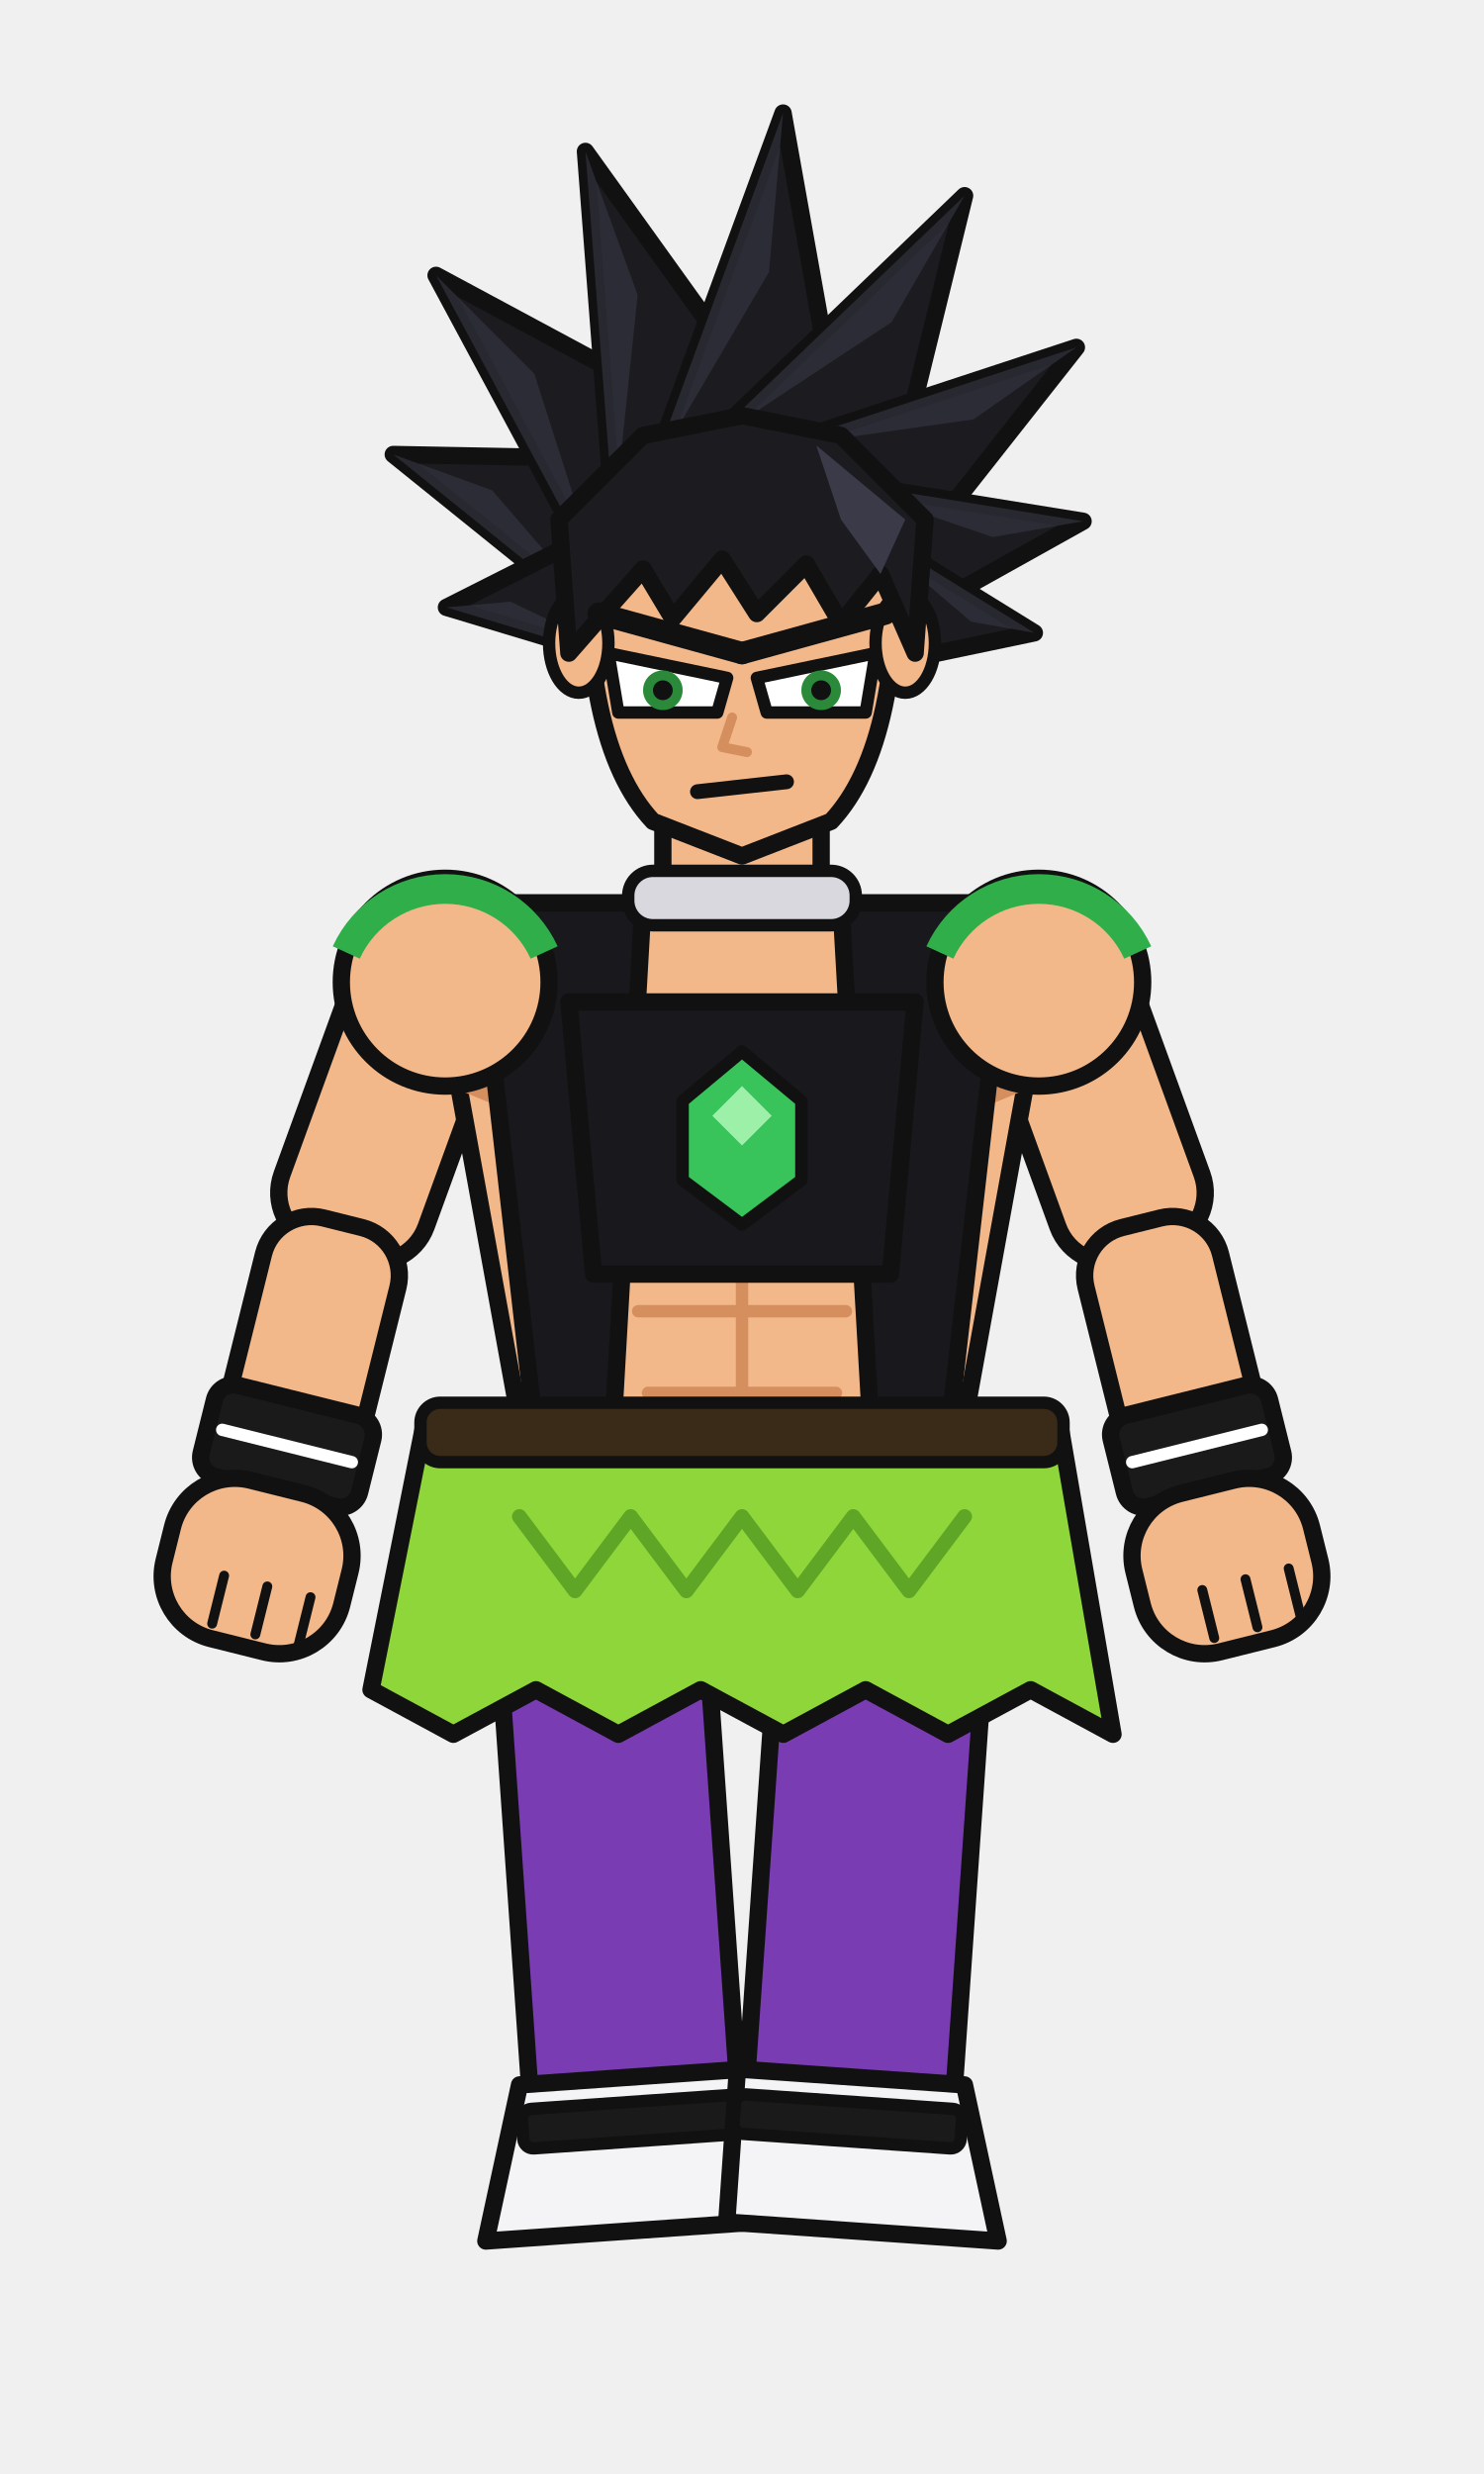
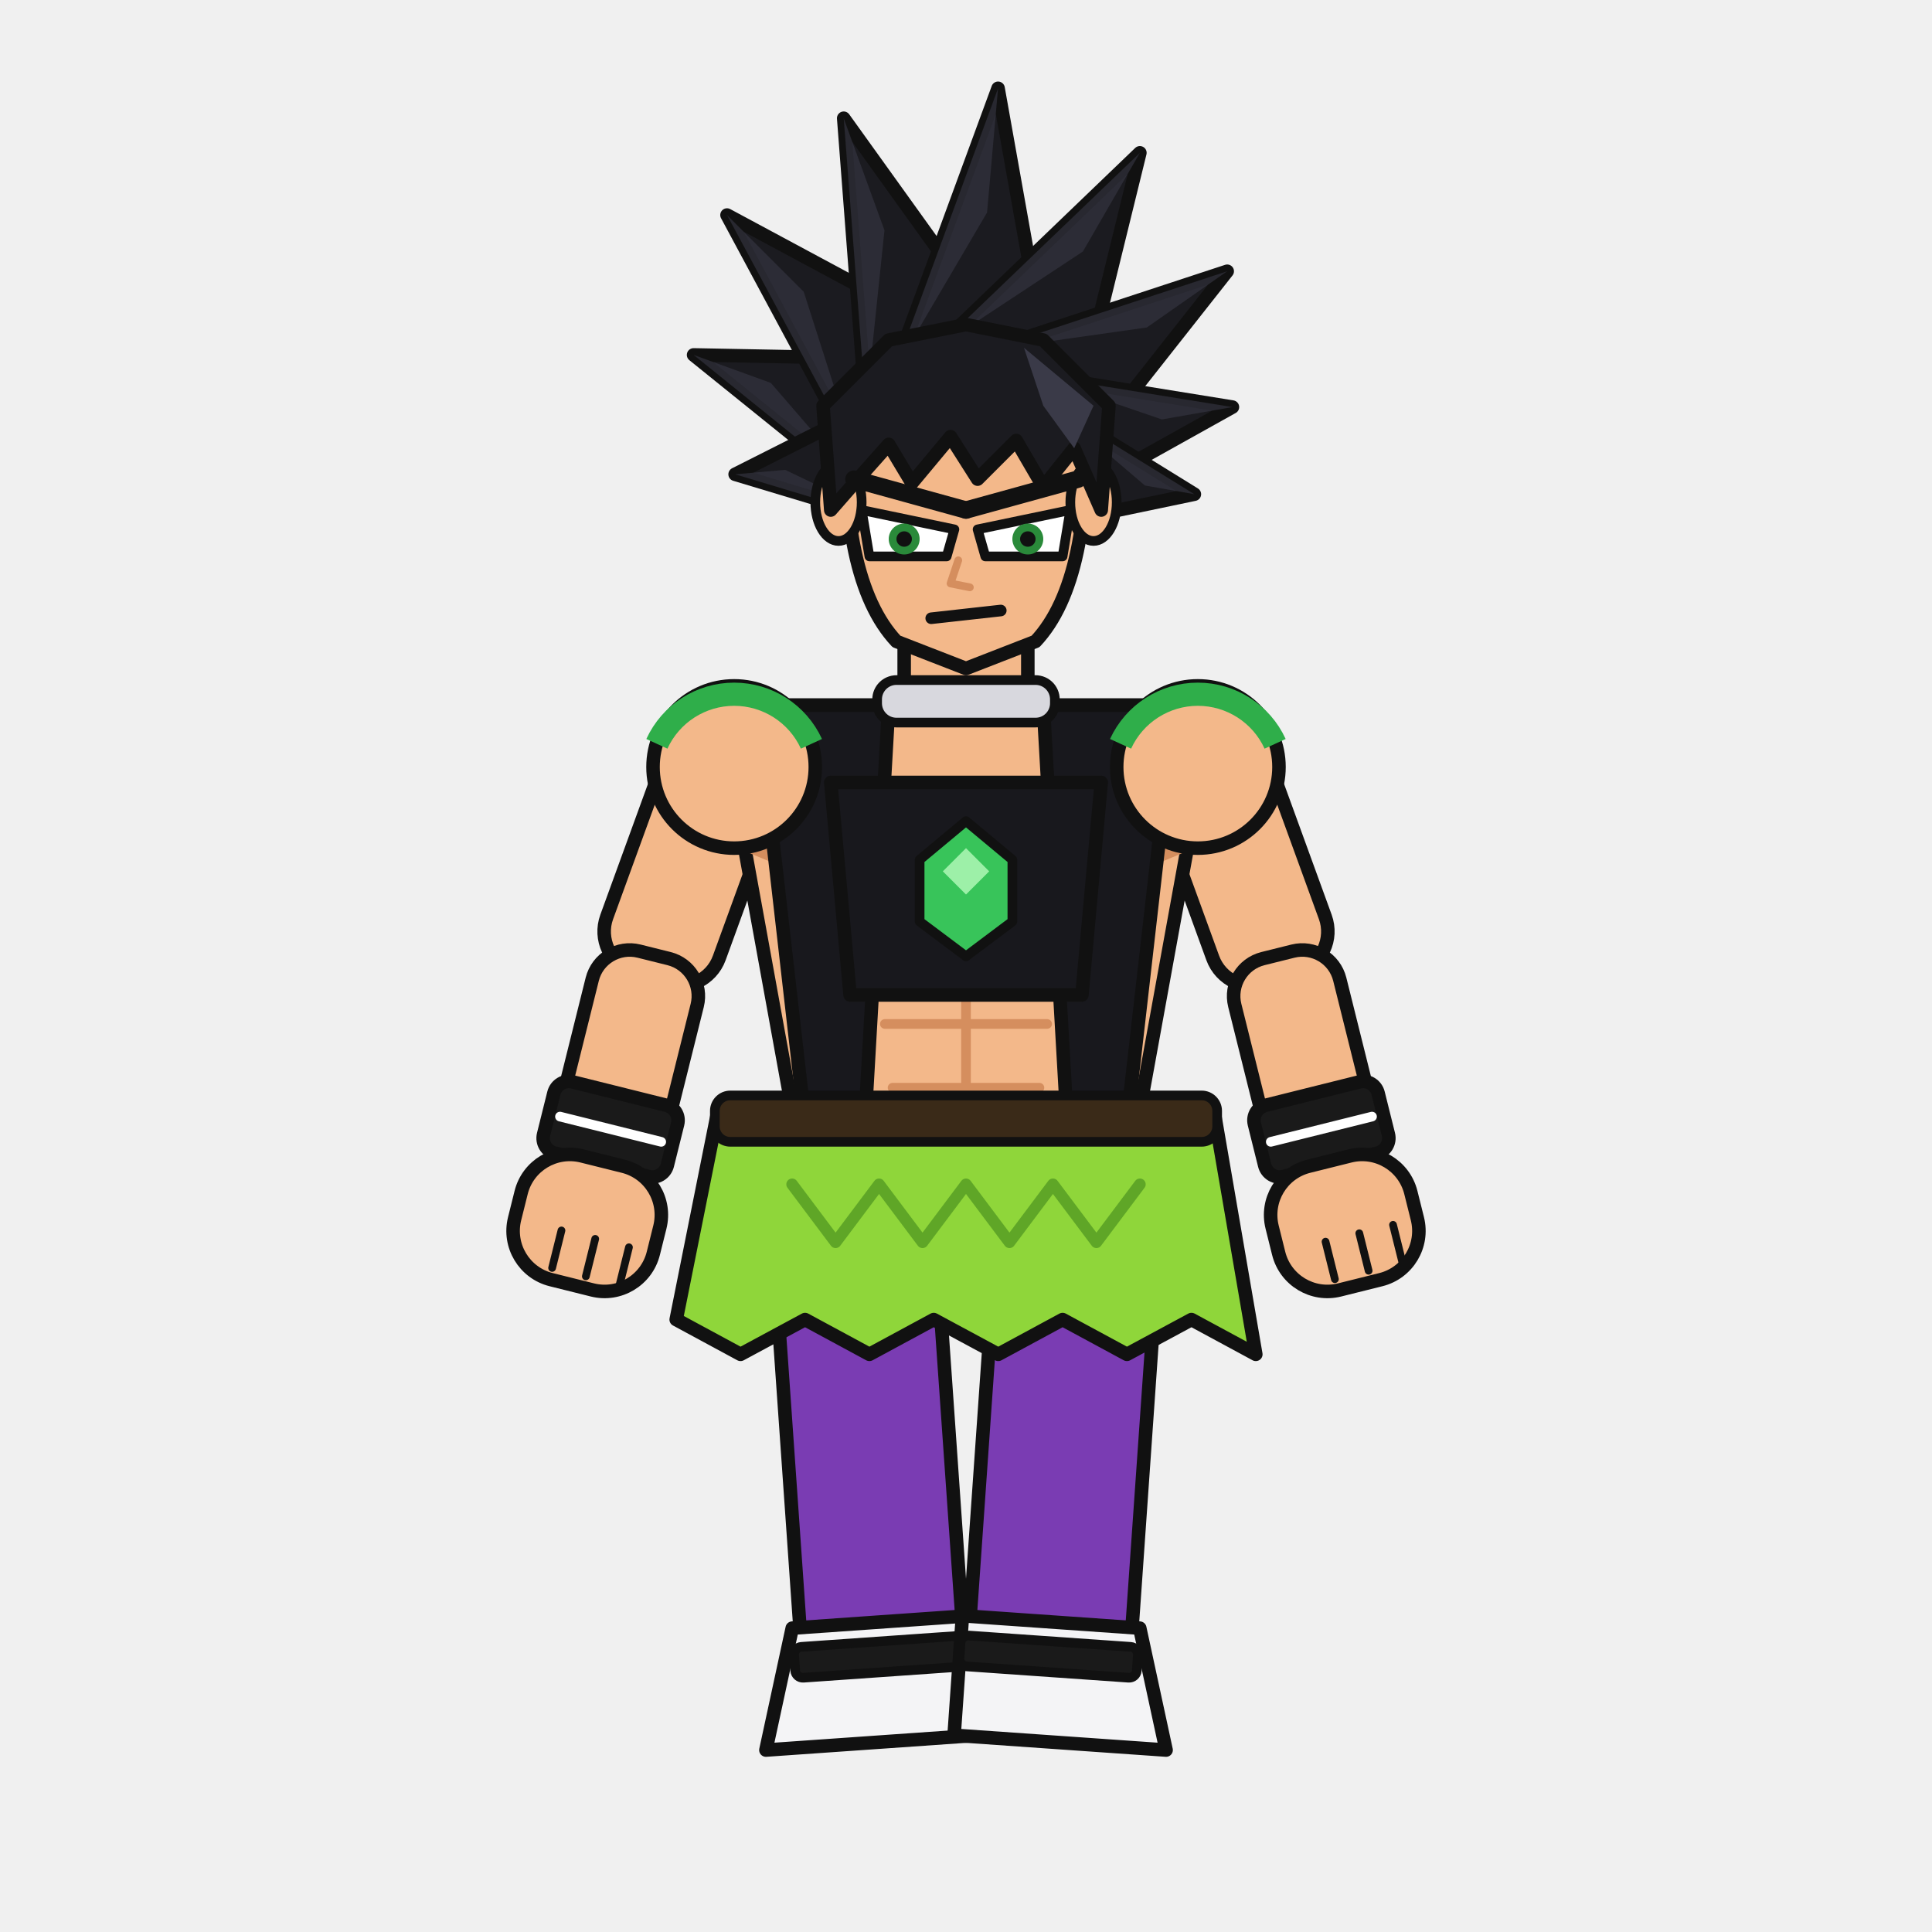
- <svg xmlns="http://www.w3.org/2000/svg" viewBox="0 0 600 1000" width="600" height="1000">
+ <svg xmlns="http://www.w3.org/2000/svg" viewBox="-200 0 1000 1000" width="1000" height="1000">
  <polygon points="275.3,185.9 159.0,183.7 249.5,256.7" fill="#1b1b20" stroke="#111" stroke-width="7" stroke-linejoin="round" stroke-linecap="round" />
  <polygon points="199.0,198.2 159.0,183.7 249.5,256.7" fill="#3a3a48" opacity=".55" />
  <polygon points="300.4,178.0 176.3,111.3 243.0,235.4" fill="#1b1b20" stroke="#111" stroke-width="7" stroke-linejoin="round" stroke-linecap="round" />
  <polygon points="216.0,151.0 176.3,111.3 243.0,235.4" fill="#3a3a48" opacity=".55" />
  <polygon points="324.5,183.5 236.7,61.2 248.2,211.3" fill="#1b1b20" stroke="#111" stroke-width="7" stroke-linejoin="round" stroke-linecap="round" />
  <polygon points="257.8,119.2 236.7,61.2 248.2,211.3" fill="#3a3a48" opacity=".55" />
  <polygon points="343.9,198.7 316.6,45.7 263.0,191.6" fill="#1b1b20" stroke="#111" stroke-width="7" stroke-linejoin="round" stroke-linecap="round" />
  <polygon points="310.9,110.0 316.6,45.7 263.0,191.6" fill="#3a3a48" opacity=".55" />
  <polygon points="355.2,220.7 390.0,79.1 284.8,180.1" fill="#1b1b20" stroke="#111" stroke-width="7" stroke-linejoin="round" stroke-linecap="round" />
  <polygon points="360.5,130.2 390.0,79.1 284.8,180.1" fill="#3a3a48" opacity=".55" />
  <polygon points="354.4,242.9 435.2,140.4 311.1,181.2" fill="#1b1b20" stroke="#111" stroke-width="7" stroke-linejoin="round" stroke-linecap="round" />
  <polygon points="393.6,169.5 435.2,140.4 311.1,181.2" fill="#3a3a48" opacity=".55" />
  <polygon points="345.4,262.3 437.9,210.7 333.3,193.8" fill="#1b1b20" stroke="#111" stroke-width="7" stroke-linejoin="round" stroke-linecap="round" />
  <polygon points="401.4,217.1 437.9,210.7 333.3,193.8" fill="#3a3a48" opacity=".55" />
  <polygon points="257.4,206.7 180.5,245.5 262.9,270.3" fill="#1b1b20" stroke="#111" stroke-width="7" stroke-linejoin="round" stroke-linecap="round" />
  <polygon points="206.4,243.2 180.5,245.5 262.9,270.3" fill="#3a3a48" opacity=".55" />
  <polygon points="333.9,273.4 418.2,255.8 344.9,210.5" fill="#1b1b20" stroke="#111" stroke-width="7" stroke-linejoin="round" stroke-linecap="round" />
  <polygon points="392.6,251.3 418.2,255.8 344.9,210.5" fill="#3a3a48" opacity=".55" />
  <g transform="rotate(-4 242 640)">
    <rect x="200.0" y="640" width="84" height="210" rx="14" fill="#7a3cb3" stroke="#111" stroke-width="7" stroke-linejoin="round" stroke-linecap="round" />
    <path d="M196.0,840 L288.0,840 L288.0,902 L178.0,902 Z" fill="#f4f4f6" stroke="#111" stroke-width="7" stroke-linejoin="round" stroke-linecap="round" />
    <rect x="196.0" y="850" width="92" height="16" rx="4" fill="#1a1a1a" stroke="#111" stroke-width="5" stroke-linejoin="round" stroke-linecap="round" />
  </g>
  <g transform="rotate(4 358 640)">
    <rect x="316.0" y="640" width="84" height="210" rx="14" fill="#7a3cb3" stroke="#111" stroke-width="7" stroke-linejoin="round" stroke-linecap="round" />
    <path d="M312.0,840 L404.0,840 L422.0,902 L312.0,902 Z" fill="#f4f4f6" stroke="#111" stroke-width="7" stroke-linejoin="round" stroke-linecap="round" />
    <rect x="312.0" y="850" width="92" height="16" rx="4" fill="#1a1a1a" stroke="#111" stroke-width="5" stroke-linejoin="round" stroke-linecap="round" />
  </g>
  <g transform="rotate(20 176 395)">
    <rect x="145.0" y="395" width="62" height="118" rx="22" fill="#f3b88a" stroke="#111" stroke-width="7" stroke-linejoin="round" stroke-linecap="round" />
    <g transform="rotate(-6 176 513)">
      <rect x="148.0" y="501" width="56" height="112" rx="20" fill="#f3b88a" stroke="#111" stroke-width="7" stroke-linejoin="round" stroke-linecap="round" />
      <rect x="143.0" y="575" width="66" height="38" rx="8" fill="#1a1a1a" stroke="#111" stroke-width="7" stroke-linejoin="round" stroke-linecap="round" />
      <polyline points="149.0,594 203.0,594" fill="none" stroke="#fff" stroke-width="5" stroke-linecap="round" stroke-linejoin="round" />
      <rect x="139.0" y="611" width="74" height="66" rx="26" fill="#f3b88a" stroke="#111" stroke-width="7" stroke-linejoin="round" stroke-linecap="round" />
      <polyline points="164.0,651 164.0,671" fill="none" stroke="#111" stroke-width="4" stroke-linecap="round" stroke-linejoin="round" />
      <polyline points="182.0,651 182.0,671" fill="none" stroke="#111" stroke-width="4" stroke-linecap="round" stroke-linejoin="round" />
      <polyline points="200.0,651 200.0,671" fill="none" stroke="#111" stroke-width="4" stroke-linecap="round" stroke-linejoin="round" />
    </g>
  </g>
  <g transform="rotate(-20 424 395)">
    <rect x="393.0" y="395" width="62" height="118" rx="22" fill="#f3b88a" stroke="#111" stroke-width="7" stroke-linejoin="round" stroke-linecap="round" />
    <g transform="rotate(6 424 513)">
      <rect x="396.0" y="501" width="56" height="112" rx="20" fill="#f3b88a" stroke="#111" stroke-width="7" stroke-linejoin="round" stroke-linecap="round" />
      <rect x="391.0" y="575" width="66" height="38" rx="8" fill="#1a1a1a" stroke="#111" stroke-width="7" stroke-linejoin="round" stroke-linecap="round" />
      <polyline points="397.0,594 451.0,594" fill="none" stroke="#fff" stroke-width="5" stroke-linecap="round" stroke-linejoin="round" />
      <rect x="387.0" y="611" width="74" height="66" rx="26" fill="#f3b88a" stroke="#111" stroke-width="7" stroke-linejoin="round" stroke-linecap="round" />
      <polyline points="412.0,651 412.0,671" fill="none" stroke="#111" stroke-width="4" stroke-linecap="round" stroke-linejoin="round" />
      <polyline points="430.0,651 430.0,671" fill="none" stroke="#111" stroke-width="4" stroke-linecap="round" stroke-linejoin="round" />
      <polyline points="448.0,651 448.0,671" fill="none" stroke="#111" stroke-width="4" stroke-linecap="round" stroke-linejoin="round" />
    </g>
  </g>
  <rect x="268" y="300" width="64" height="80" rx="10" fill="#f3b88a" stroke="#111" stroke-width="7" stroke-linejoin="round" stroke-linecap="round" />
  <polygon points="172.0,365.0 428.0,365.0 388.0,585.0 212.0,585.0" fill="#f3b88a" stroke="#111" stroke-width="7" stroke-linejoin="round" stroke-linecap="round" />
  <polyline points="180,435 240,460 300,445 360,460 420,435" fill="none" stroke="#d58e5e" stroke-width="6" stroke-linecap="round" stroke-linejoin="round" />
  <polyline points="300,447 300,570" fill="none" stroke="#d58e5e" stroke-width="5" stroke-linecap="round" stroke-linejoin="round" />
  <polyline points="254,495 346,495" fill="none" stroke="#d58e5e" stroke-width="5" stroke-linecap="round" stroke-linejoin="round" />
  <polyline points="258,530 342,530" fill="none" stroke="#d58e5e" stroke-width="5" stroke-linecap="round" stroke-linejoin="round" />
  <polyline points="262,563 338,563" fill="none" stroke="#d58e5e" stroke-width="5" stroke-linecap="round" stroke-linejoin="round" />
  <polygon points="192.0,365.0 260.0,365.0 248.0,575.0 216.0,575.0" fill="#18181d" stroke="#111" stroke-width="7" stroke-linejoin="round" stroke-linecap="round" />
  <polygon points="408.0,365.0 340.0,365.0 352.0,575.0 384.0,575.0" fill="#18181d" stroke="#111" stroke-width="7" stroke-linejoin="round" stroke-linecap="round" />
  <polygon points="230.0,405.0 370.0,405.0 360.0,515.0 240.0,515.0" fill="#18181d" stroke="#111" stroke-width="7" stroke-linejoin="round" stroke-linecap="round" />
  <polygon points="300.0,425.0 324.0,445.0 324.0,477.0 300.0,495.0 276.0,477.0 276.0,445.0" fill="#38c45a" stroke="#111" stroke-width="5" stroke-linejoin="round" stroke-linecap="round" />
  <polygon points="300.0,439.0 312.0,451.0 300.0,463.0 288.0,451.0" fill="#9df0a8" stroke="#111" stroke-width="0" stroke-linejoin="round" stroke-linecap="round" />
  <circle cx="180" cy="397" r="42" fill="#f3b88a" stroke="#111" stroke-width="7" stroke-linejoin="round" stroke-linecap="round" />
  <path d="M220,385 A44,44 0 0 0 140,385" fill="none" stroke="#2fae4a" stroke-width="12" />
  <circle cx="420" cy="397" r="42" fill="#f3b88a" stroke="#111" stroke-width="7" stroke-linejoin="round" stroke-linecap="round" />
  <path d="M380,385 A44,44 0 0 1 460,385" fill="none" stroke="#2fae4a" stroke-width="12" />
  <rect x="254" y="352" width="92" height="22" rx="10" fill="#d8d8de" stroke="#111" stroke-width="5" stroke-linejoin="round" stroke-linecap="round" />
  <polygon points="172.0,573.0 428.0,573.0 450.0,701.0 416.7,683.0 383.3,701.0 350.0,683.0 316.7,701.0 283.3,683.0 250.0,701.0 216.7,683.0 183.3,701.0 150.0,683.0" fill="#8fd63a" stroke="#111" stroke-width="7" stroke-linejoin="round" stroke-linecap="round" />
  <polyline points="210.0,613 232.5,643 255.0,613 277.5,643 300.0,613 322.5,643 345.0,613 367.5,643 390.0,613" fill="none" stroke="#5fa627" stroke-width="6" stroke-linecap="round" stroke-linejoin="round" />
  <rect x="170" y="567" width="260" height="24" rx="8" fill="#3a2a18" stroke="#111" stroke-width="5" stroke-linejoin="round" stroke-linecap="round" />
  <path d="M238,210 Q234,300 264,332 L300,346 L336,332 Q366,300 362,210 Q300,172 238,210 Z" fill="#f3b88a" stroke="#111" stroke-width="7" stroke-linejoin="round" stroke-linecap="round" />
  <ellipse cx="234" cy="260" rx="12" ry="20" fill="#f3b88a" stroke="#111" stroke-width="5" stroke-linejoin="round" stroke-linecap="round" />
  <ellipse cx="366" cy="260" rx="12" ry="20" fill="#f3b88a" stroke="#111" stroke-width="5" stroke-linejoin="round" stroke-linecap="round" />
  <polygon points="230.0,264.0 226.0,210.0 260.0,176.0 300.0,168.0 340.0,176.0 374.0,210.0 370.0,264.0 356.0,232.0 340.0,252.0 326.0,228.0 306.0,248.0 292.0,226.0 272.0,250.0 260.0,230.0 244.0,248.0" fill="#1b1b20" stroke="#111" stroke-width="7" stroke-linejoin="round" stroke-linecap="round" />
  <polygon points="330.0,180.0 366.0,210.0 356.0,232.0 340.0,210.0" fill="#3a3a48" stroke="#111" stroke-width="0" stroke-linejoin="round" stroke-linecap="round" />
  <polygon points="294.0,274.0 246.0,264.0 250.0,288.0 290.0,288.0" fill="#fff" stroke="#111" stroke-width="5" stroke-linejoin="round" stroke-linecap="round" />
  <circle cx="268" cy="279" r="8" fill="#2a8a3a" />
  <circle cx="268" cy="279" r="4" fill="#111" />
  <polyline points="300,264 242,248" fill="none" stroke="#111" stroke-width="9" stroke-linecap="round" stroke-linejoin="round" />
  <polygon points="306.0,274.0 354.0,264.0 350.0,288.0 310.0,288.0" fill="#fff" stroke="#111" stroke-width="5" stroke-linejoin="round" stroke-linecap="round" />
  <circle cx="332" cy="279" r="8" fill="#2a8a3a" />
  <circle cx="332" cy="279" r="4" fill="#111" />
  <polyline points="300,264 358,248" fill="none" stroke="#111" stroke-width="9" stroke-linecap="round" stroke-linejoin="round" />
  <polyline points="282,320 318,316" fill="none" stroke="#111" stroke-width="6" stroke-linecap="round" stroke-linejoin="round" />
  <polyline points="296,290 292,302 302,304" fill="none" stroke="#d58e5e" stroke-width="4" stroke-linecap="round" stroke-linejoin="round" />
</svg>
